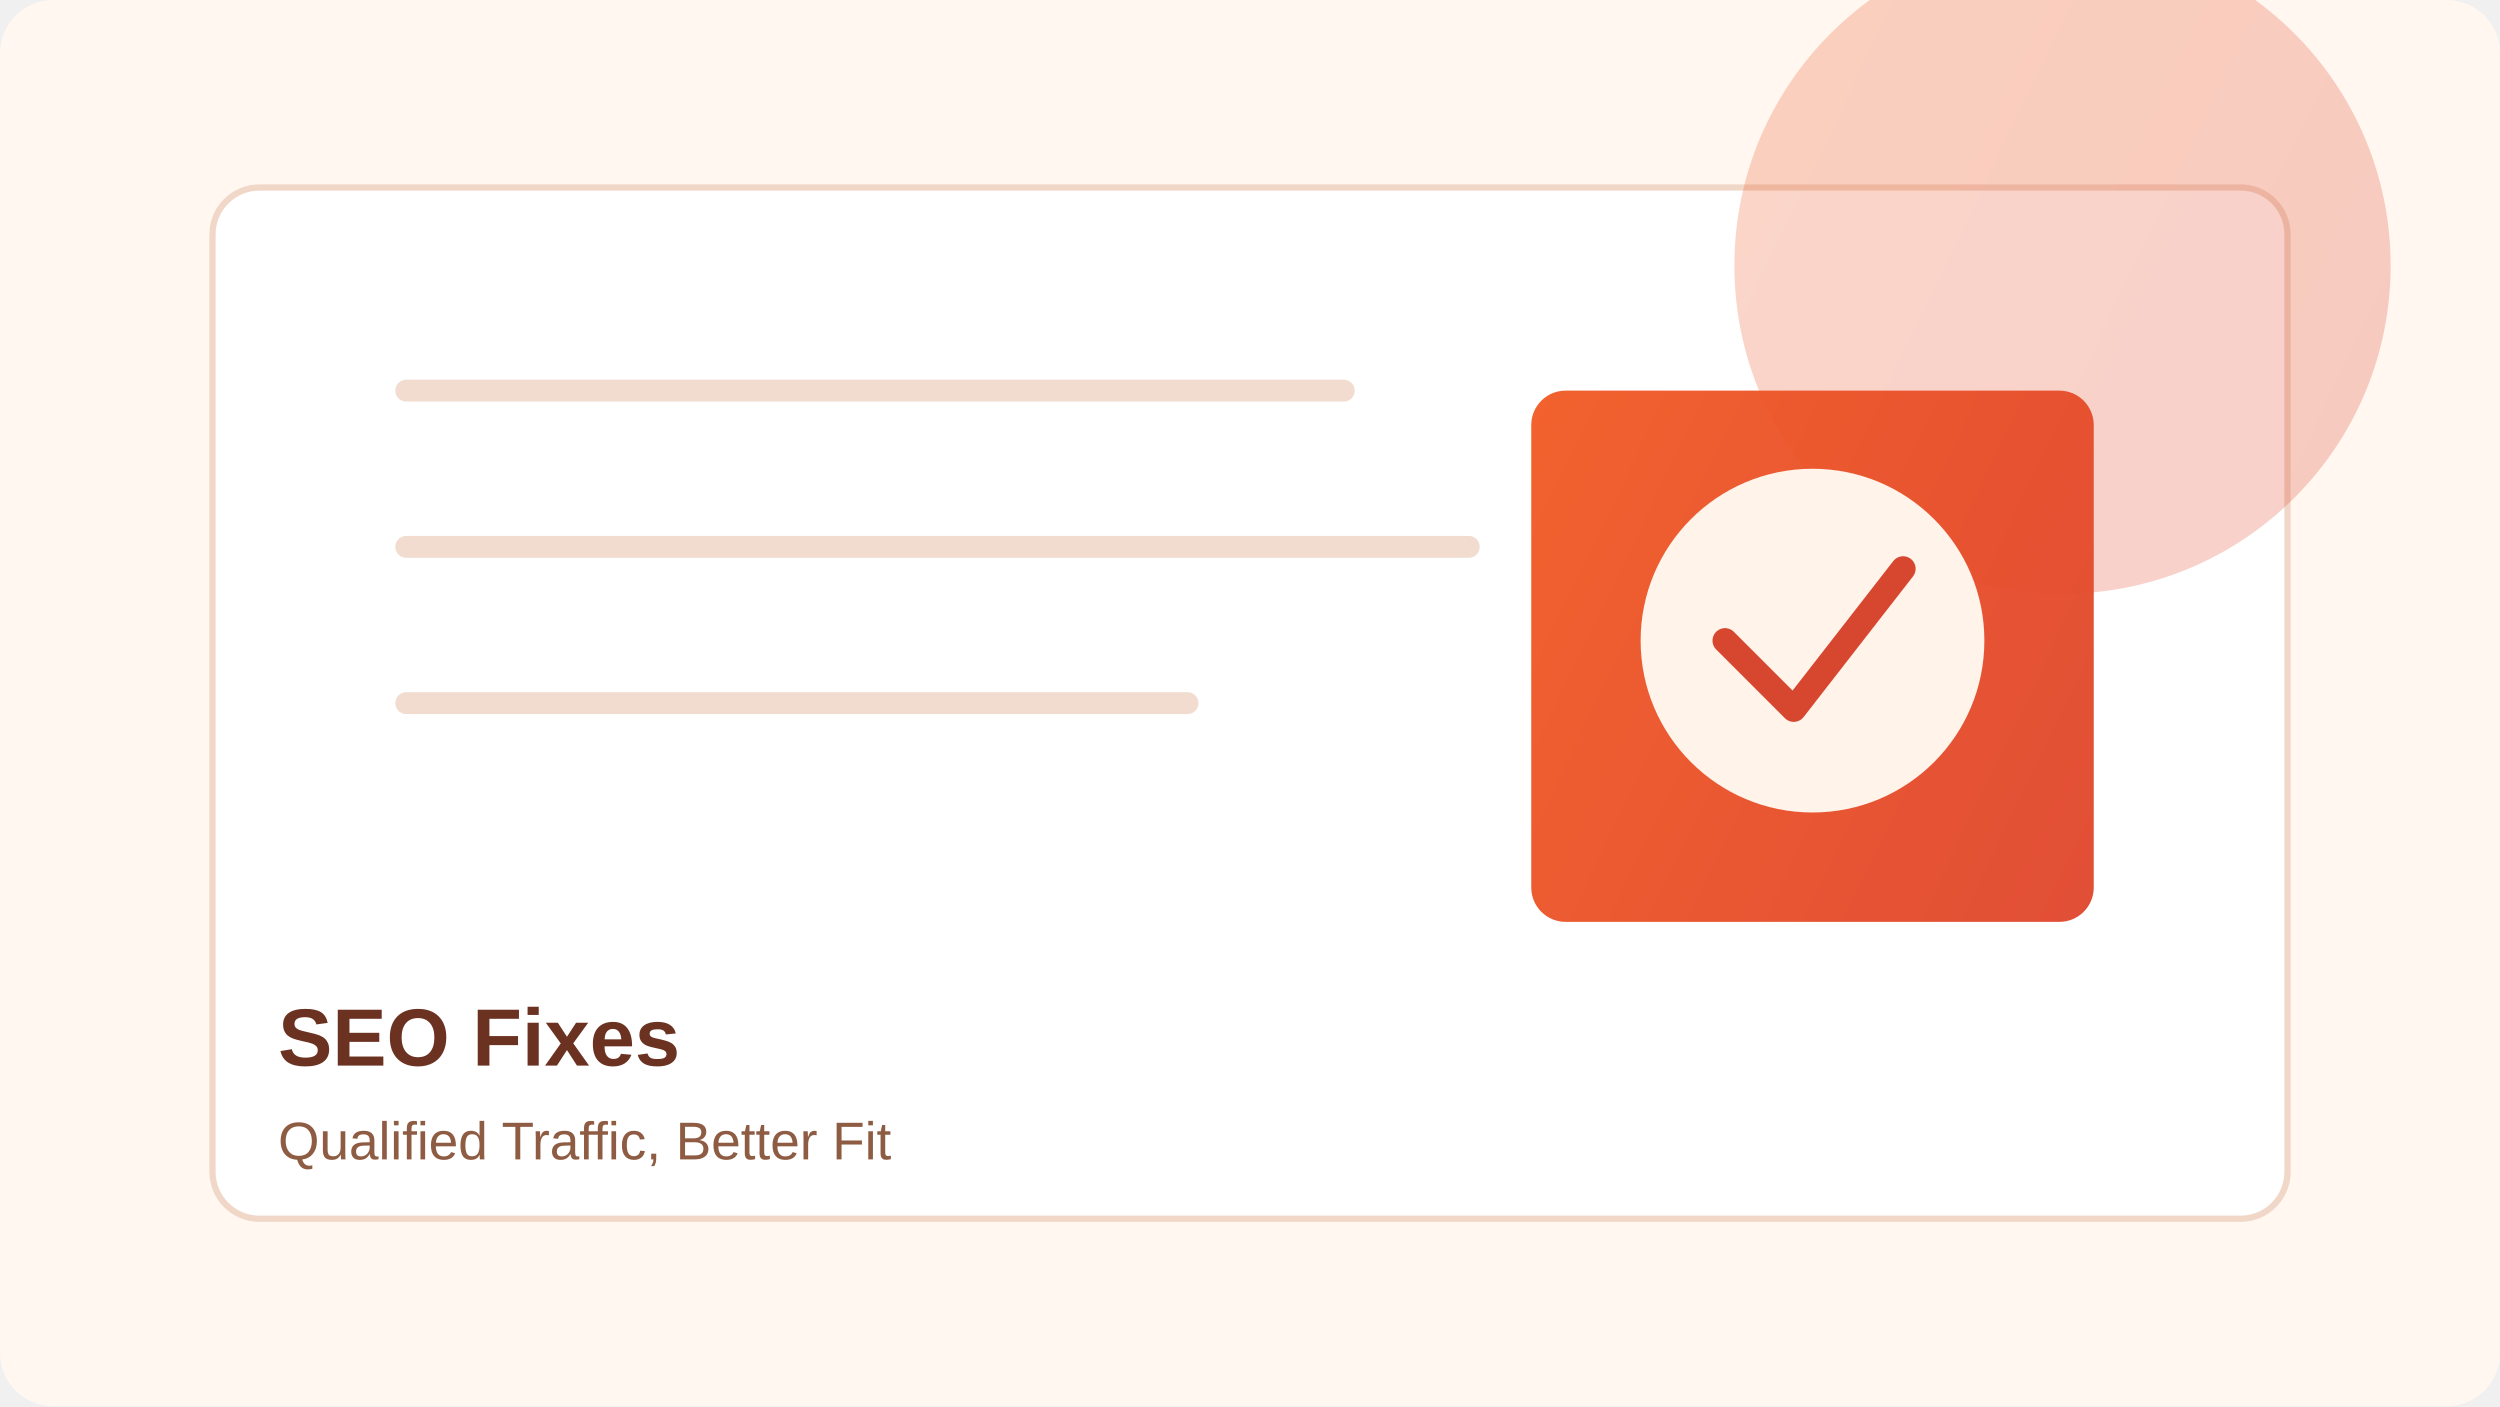
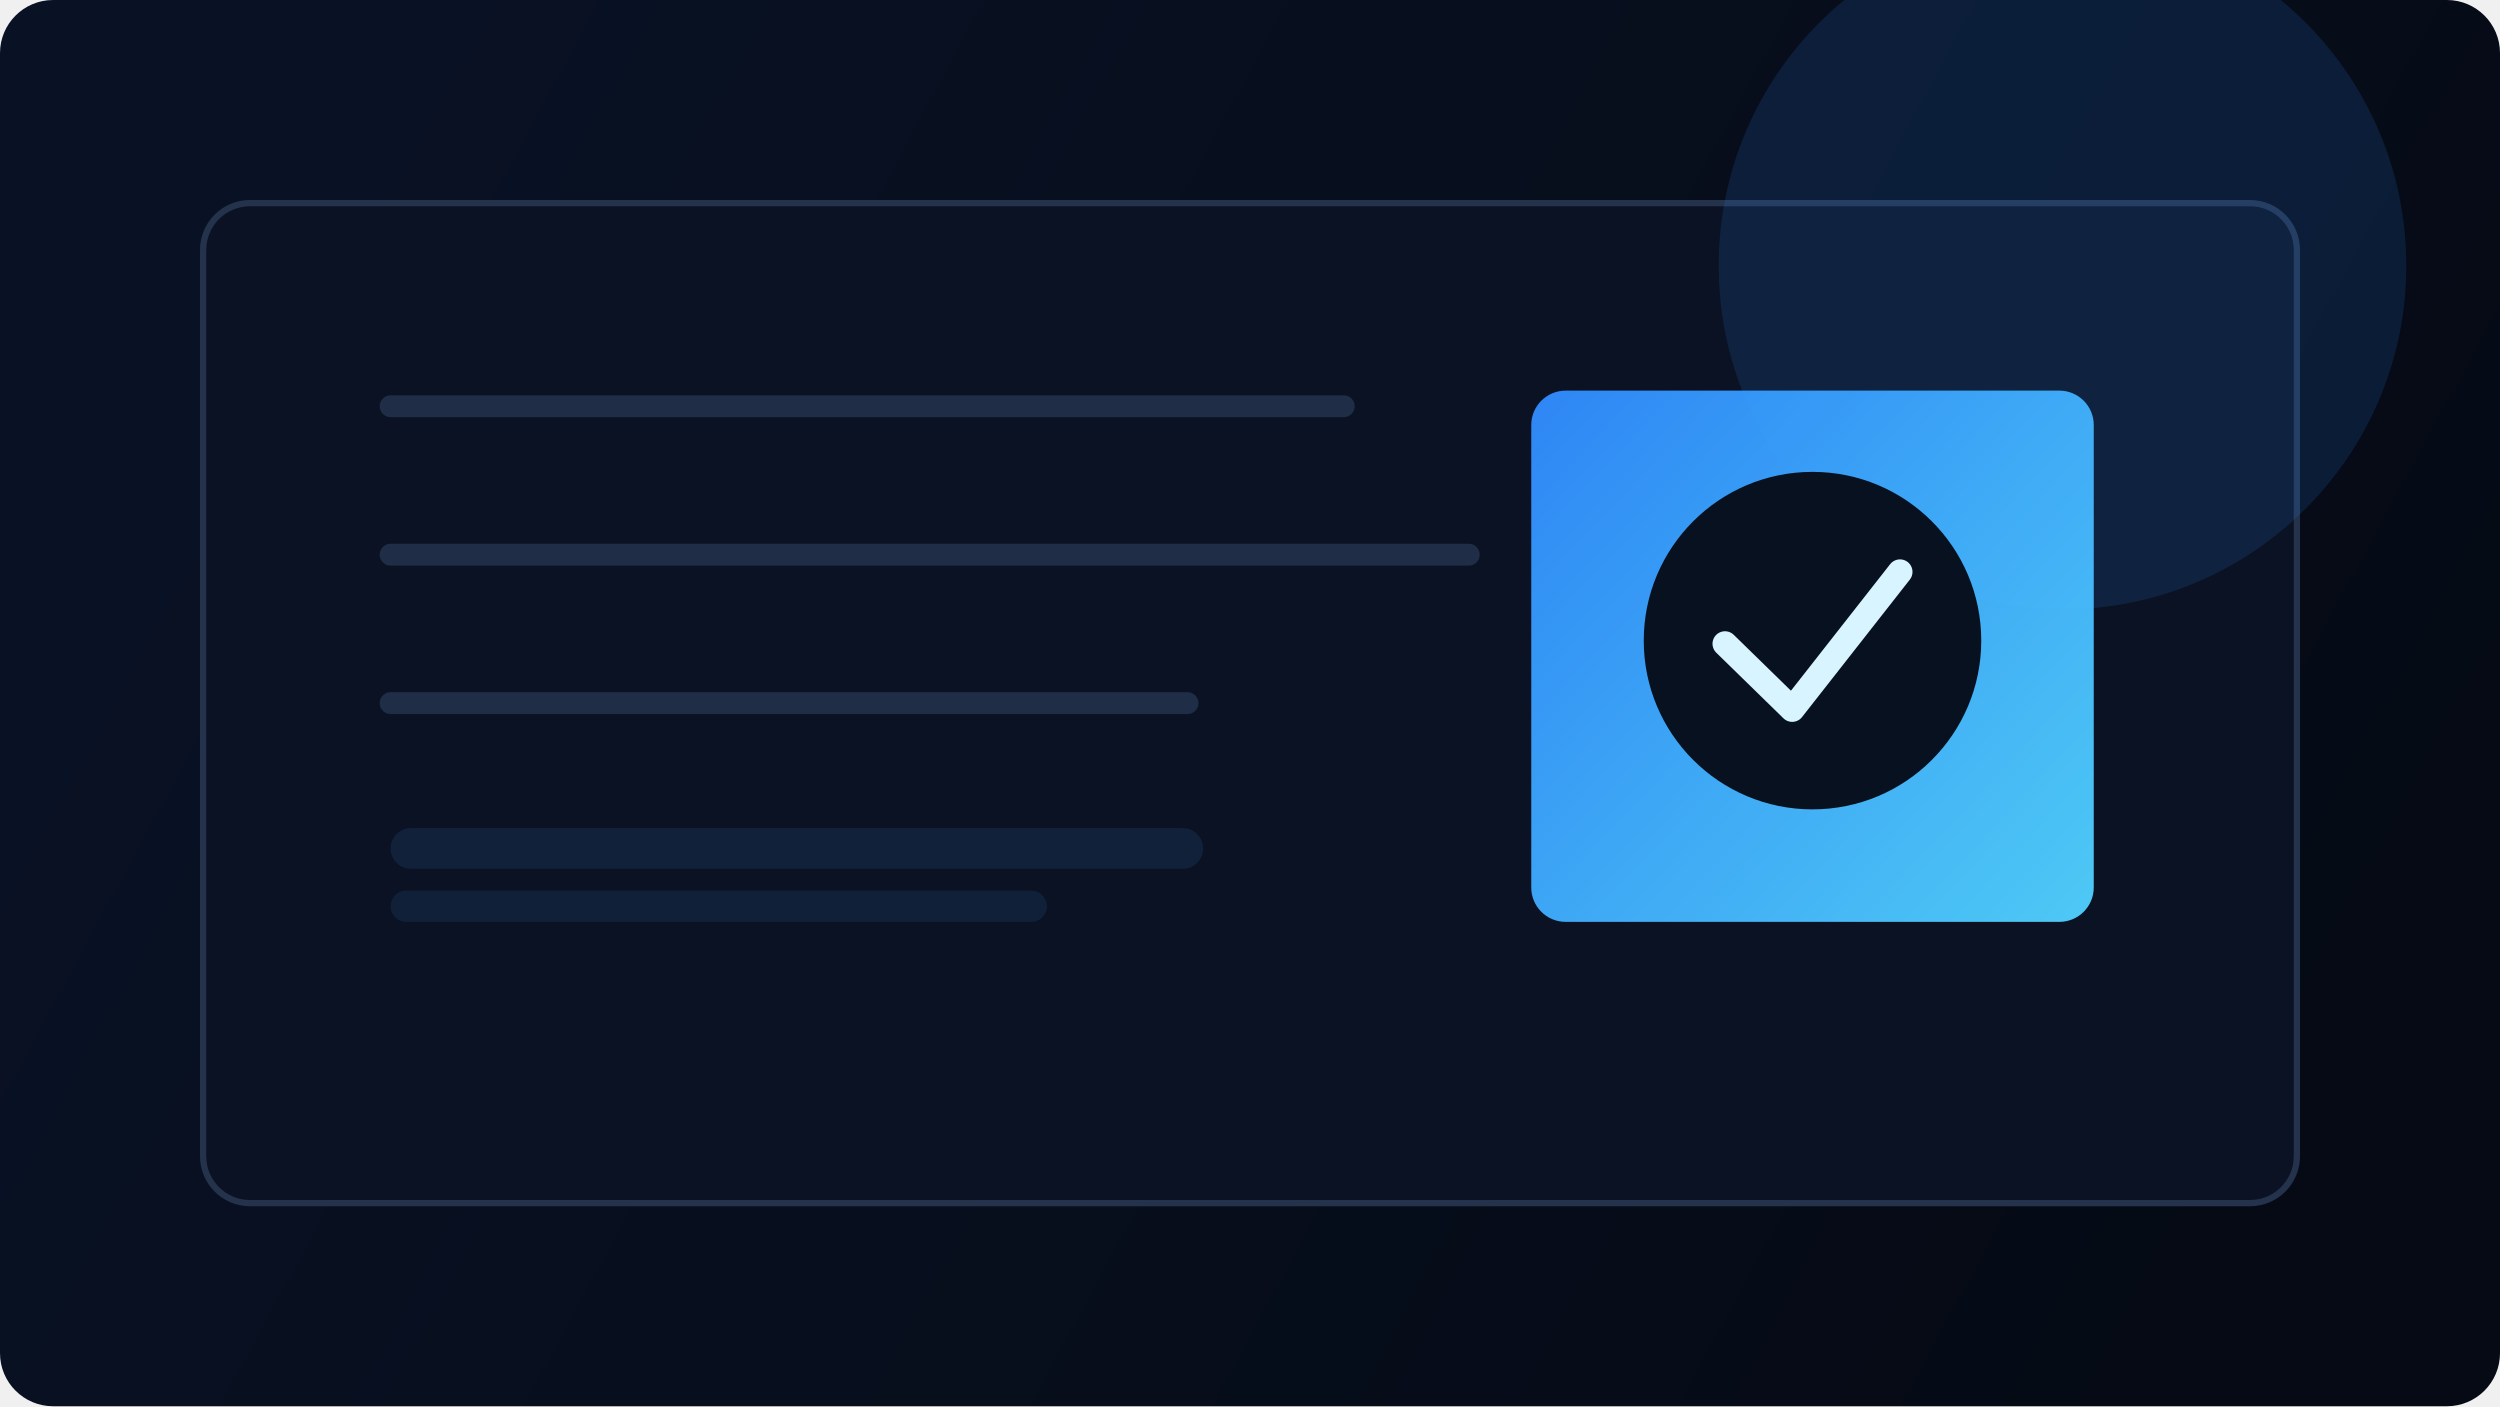
<svg xmlns="http://www.w3.org/2000/svg" width="1600" height="900" viewBox="0 0 1600 900" fill="none">
  <defs>
-     <linearGradient id="g2" x1="150" y1="130" x2="1460" y2="760" gradientUnits="userSpaceOnUse">
-       <stop stop-color="#FFC28C" />
-       <stop offset="0.55" stop-color="#F15A24" />
-       <stop offset="1" stop-color="#D93D2F" />
+     <linearGradient id="bg" x1="120" y1="80" x2="1480" y2="820" gradientUnits="userSpaceOnUse">
+       <stop stop-color="#091225" />
+       <stop offset="1" stop-color="#050A14" />
+     </linearGradient>
+     <linearGradient id="accent" x1="990" y1="240" x2="1360" y2="590" gradientUnits="userSpaceOnUse">
+       <stop stop-color="#2F8CFF" />
+       <stop offset="1" stop-color="#52D4FF" />
    </linearGradient>
  </defs>
-   <rect width="1600" height="900" rx="34" fill="#FFF7F0" />
-   <rect x="136" y="120" width="1328" height="660" rx="30" fill="#FFFFFF" stroke="#F0D7C8" stroke-width="4" />
-   <circle cx="1320" cy="170" r="210" fill="url(#g2)" opacity="0.25" />
-   <path d="M260 250H860" stroke="#F1DCCF" stroke-width="14" stroke-linecap="round" />
-   <path d="M260 350H940" stroke="#F1DCCF" stroke-width="14" stroke-linecap="round" />
-   <path d="M260 450H760" stroke="#F1DCCF" stroke-width="14" stroke-linecap="round" />
-   <rect x="980" y="250" width="360" height="340" rx="22" fill="url(#g2)" opacity="0.95" />
-   <circle cx="1160" cy="410" r="110" fill="#FFF3EA" />
-   <path d="M1104 410L1148 454L1218 364" stroke="#D74730" stroke-width="16" stroke-linecap="round" stroke-linejoin="round" />
-   <text x="178" y="682" fill="#6B3121" font-family="Sora, Arial" font-size="52" font-weight="700">SEO Fixes</text>
-   <text x="178" y="742" fill="#8E5C43" font-family="Sora, Arial" font-size="34">Qualified Traffic, Better Fit</text>
+   <rect width="1600" height="900" rx="34" fill="url(#bg)" />
+   <rect x="130" y="130" width="1340" height="640" rx="30" fill="#0B1223" stroke="#24324B" stroke-width="4" />
+   <circle cx="1320" cy="170" r="220" fill="#2F8CFF" opacity="0.14" />
+   <path d="M250 260H860" stroke="#1F2D46" stroke-width="14" stroke-linecap="round" />
+   <path d="M250 355H940" stroke="#1F2D46" stroke-width="14" stroke-linecap="round" />
+   <path d="M250 450H760" stroke="#1F2D46" stroke-width="14" stroke-linecap="round" />
+   <rect x="980" y="250" width="360" height="340" rx="22" fill="url(#accent)" opacity="0.95" />
+   <circle cx="1160" cy="410" r="108" fill="#08111F" />
+   <path d="M1104 412L1147 454L1216 366" stroke="#D8F5FF" stroke-width="16" stroke-linecap="round" stroke-linejoin="round" />
+   <rect x="250" y="530" width="520" height="26" rx="13" fill="#12213A" />
+   <rect x="250" y="570" width="420" height="20" rx="10" fill="#112039" />
</svg>
